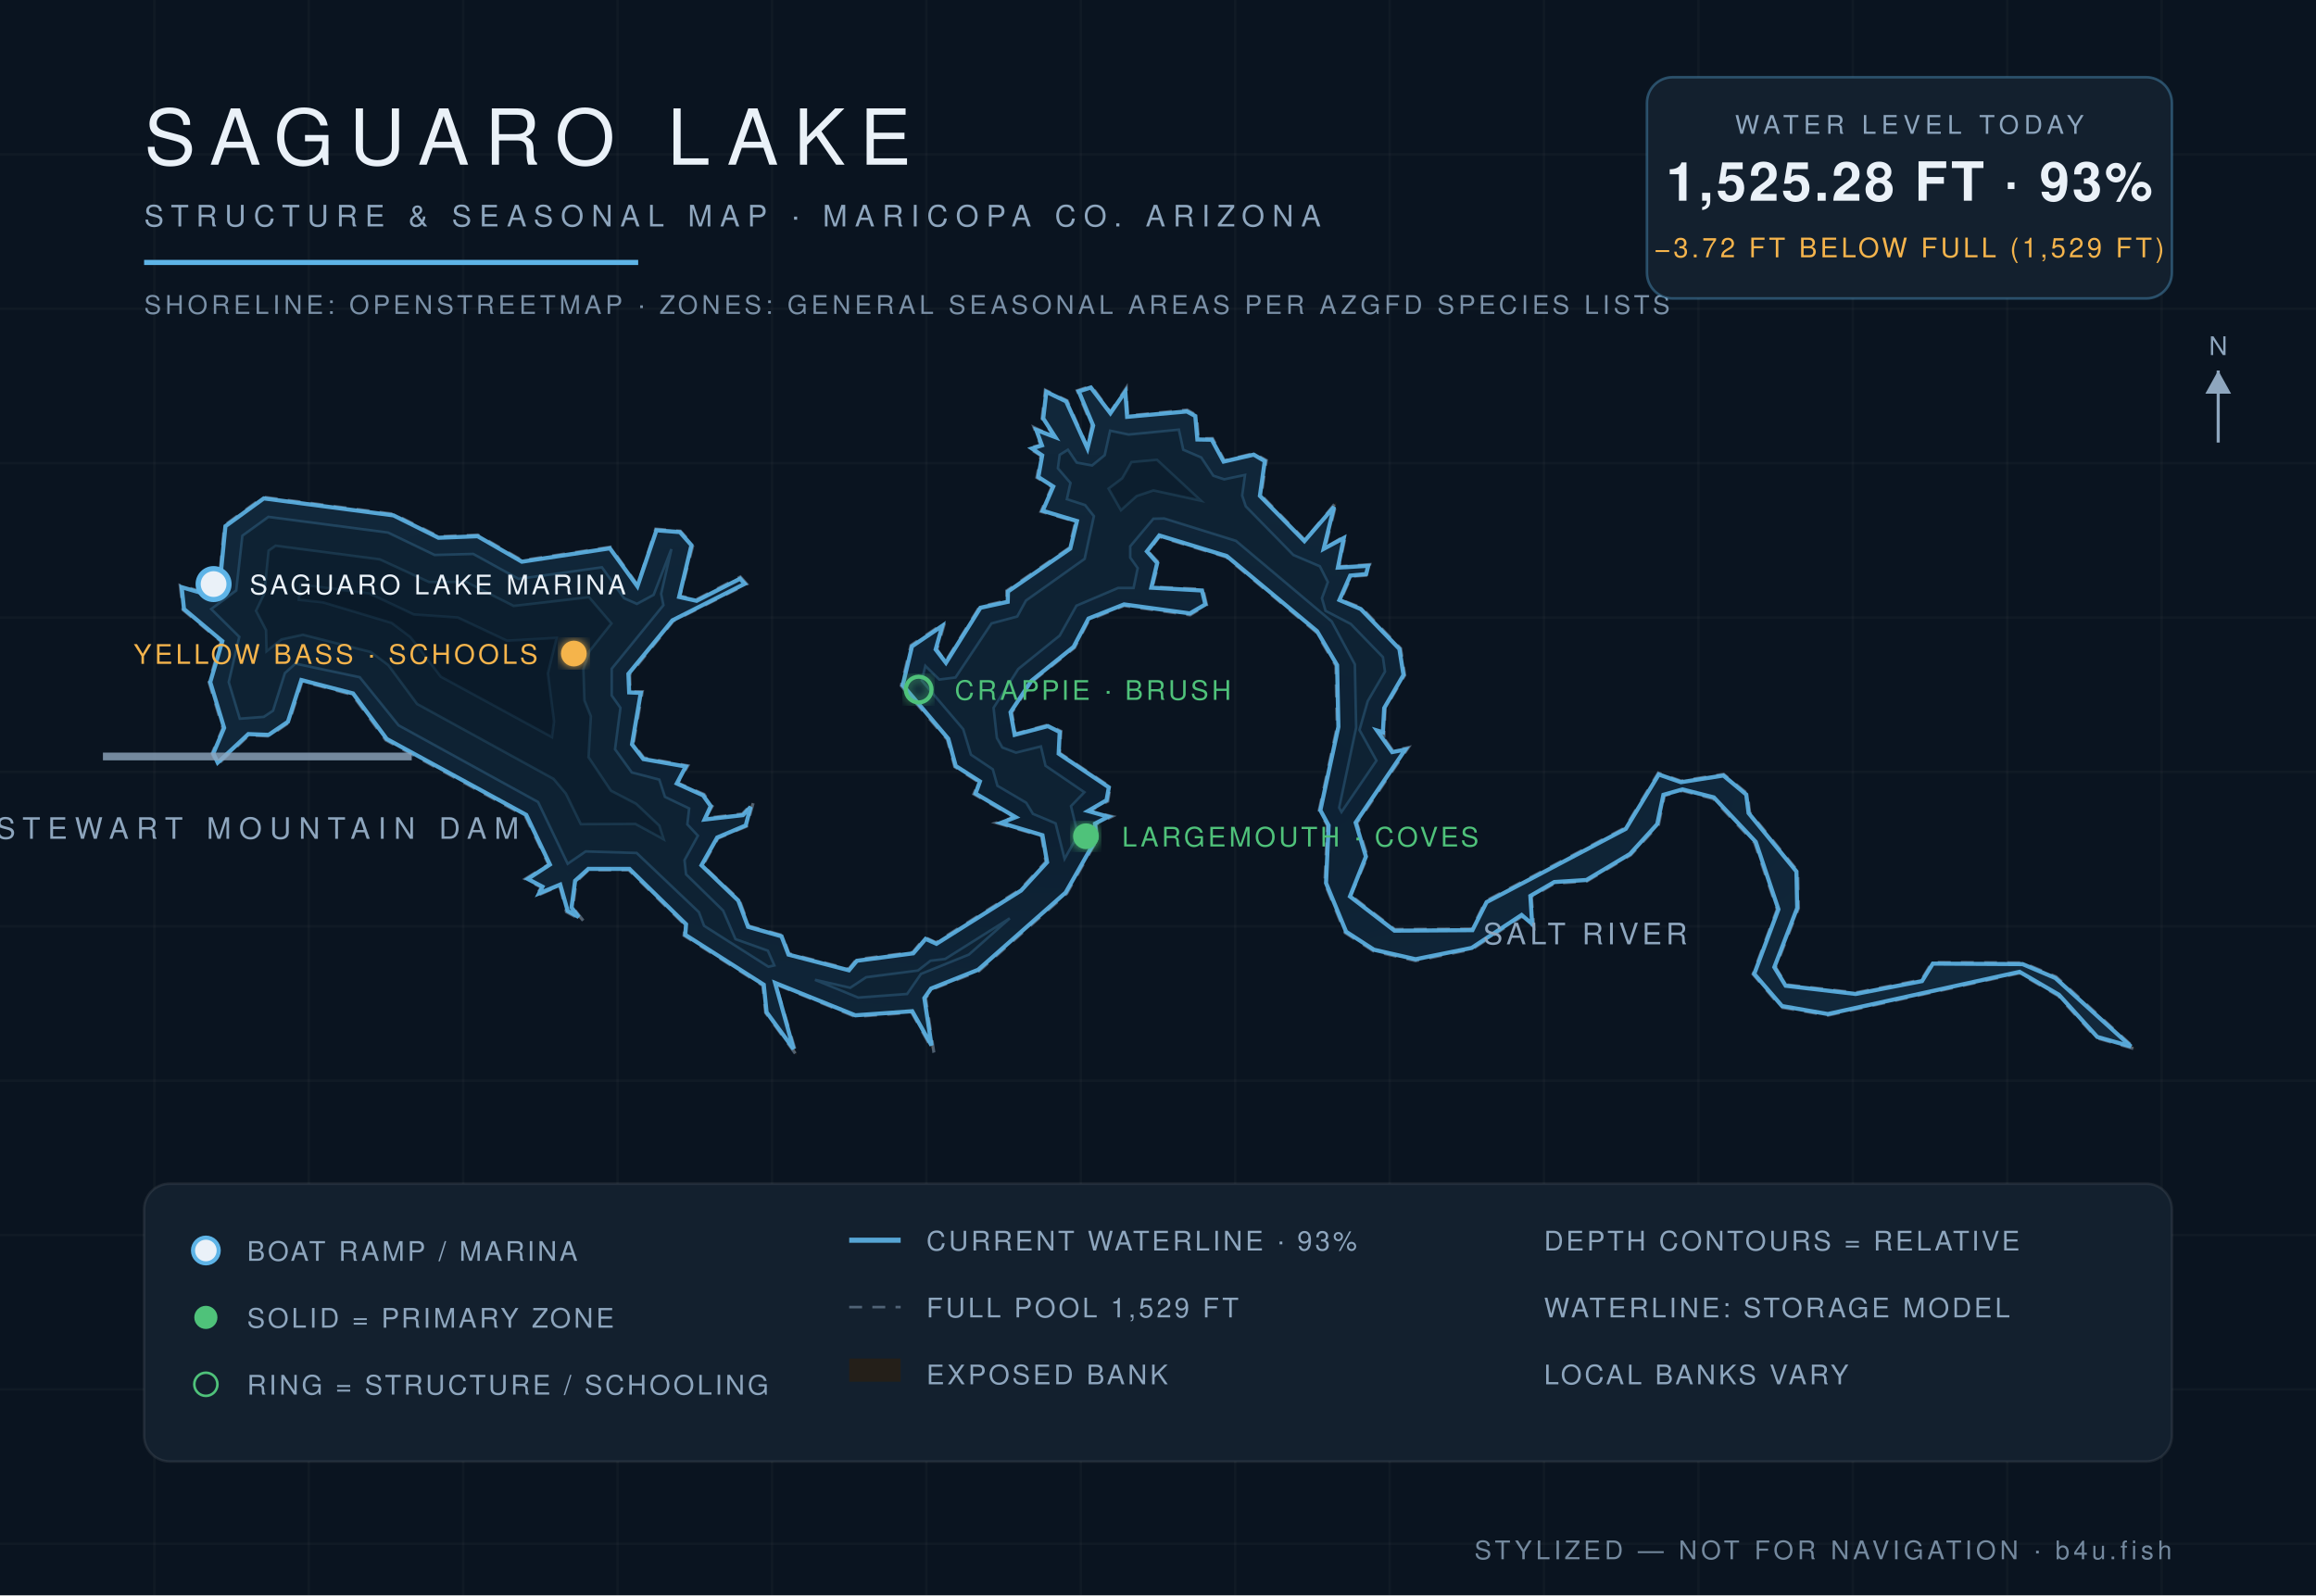
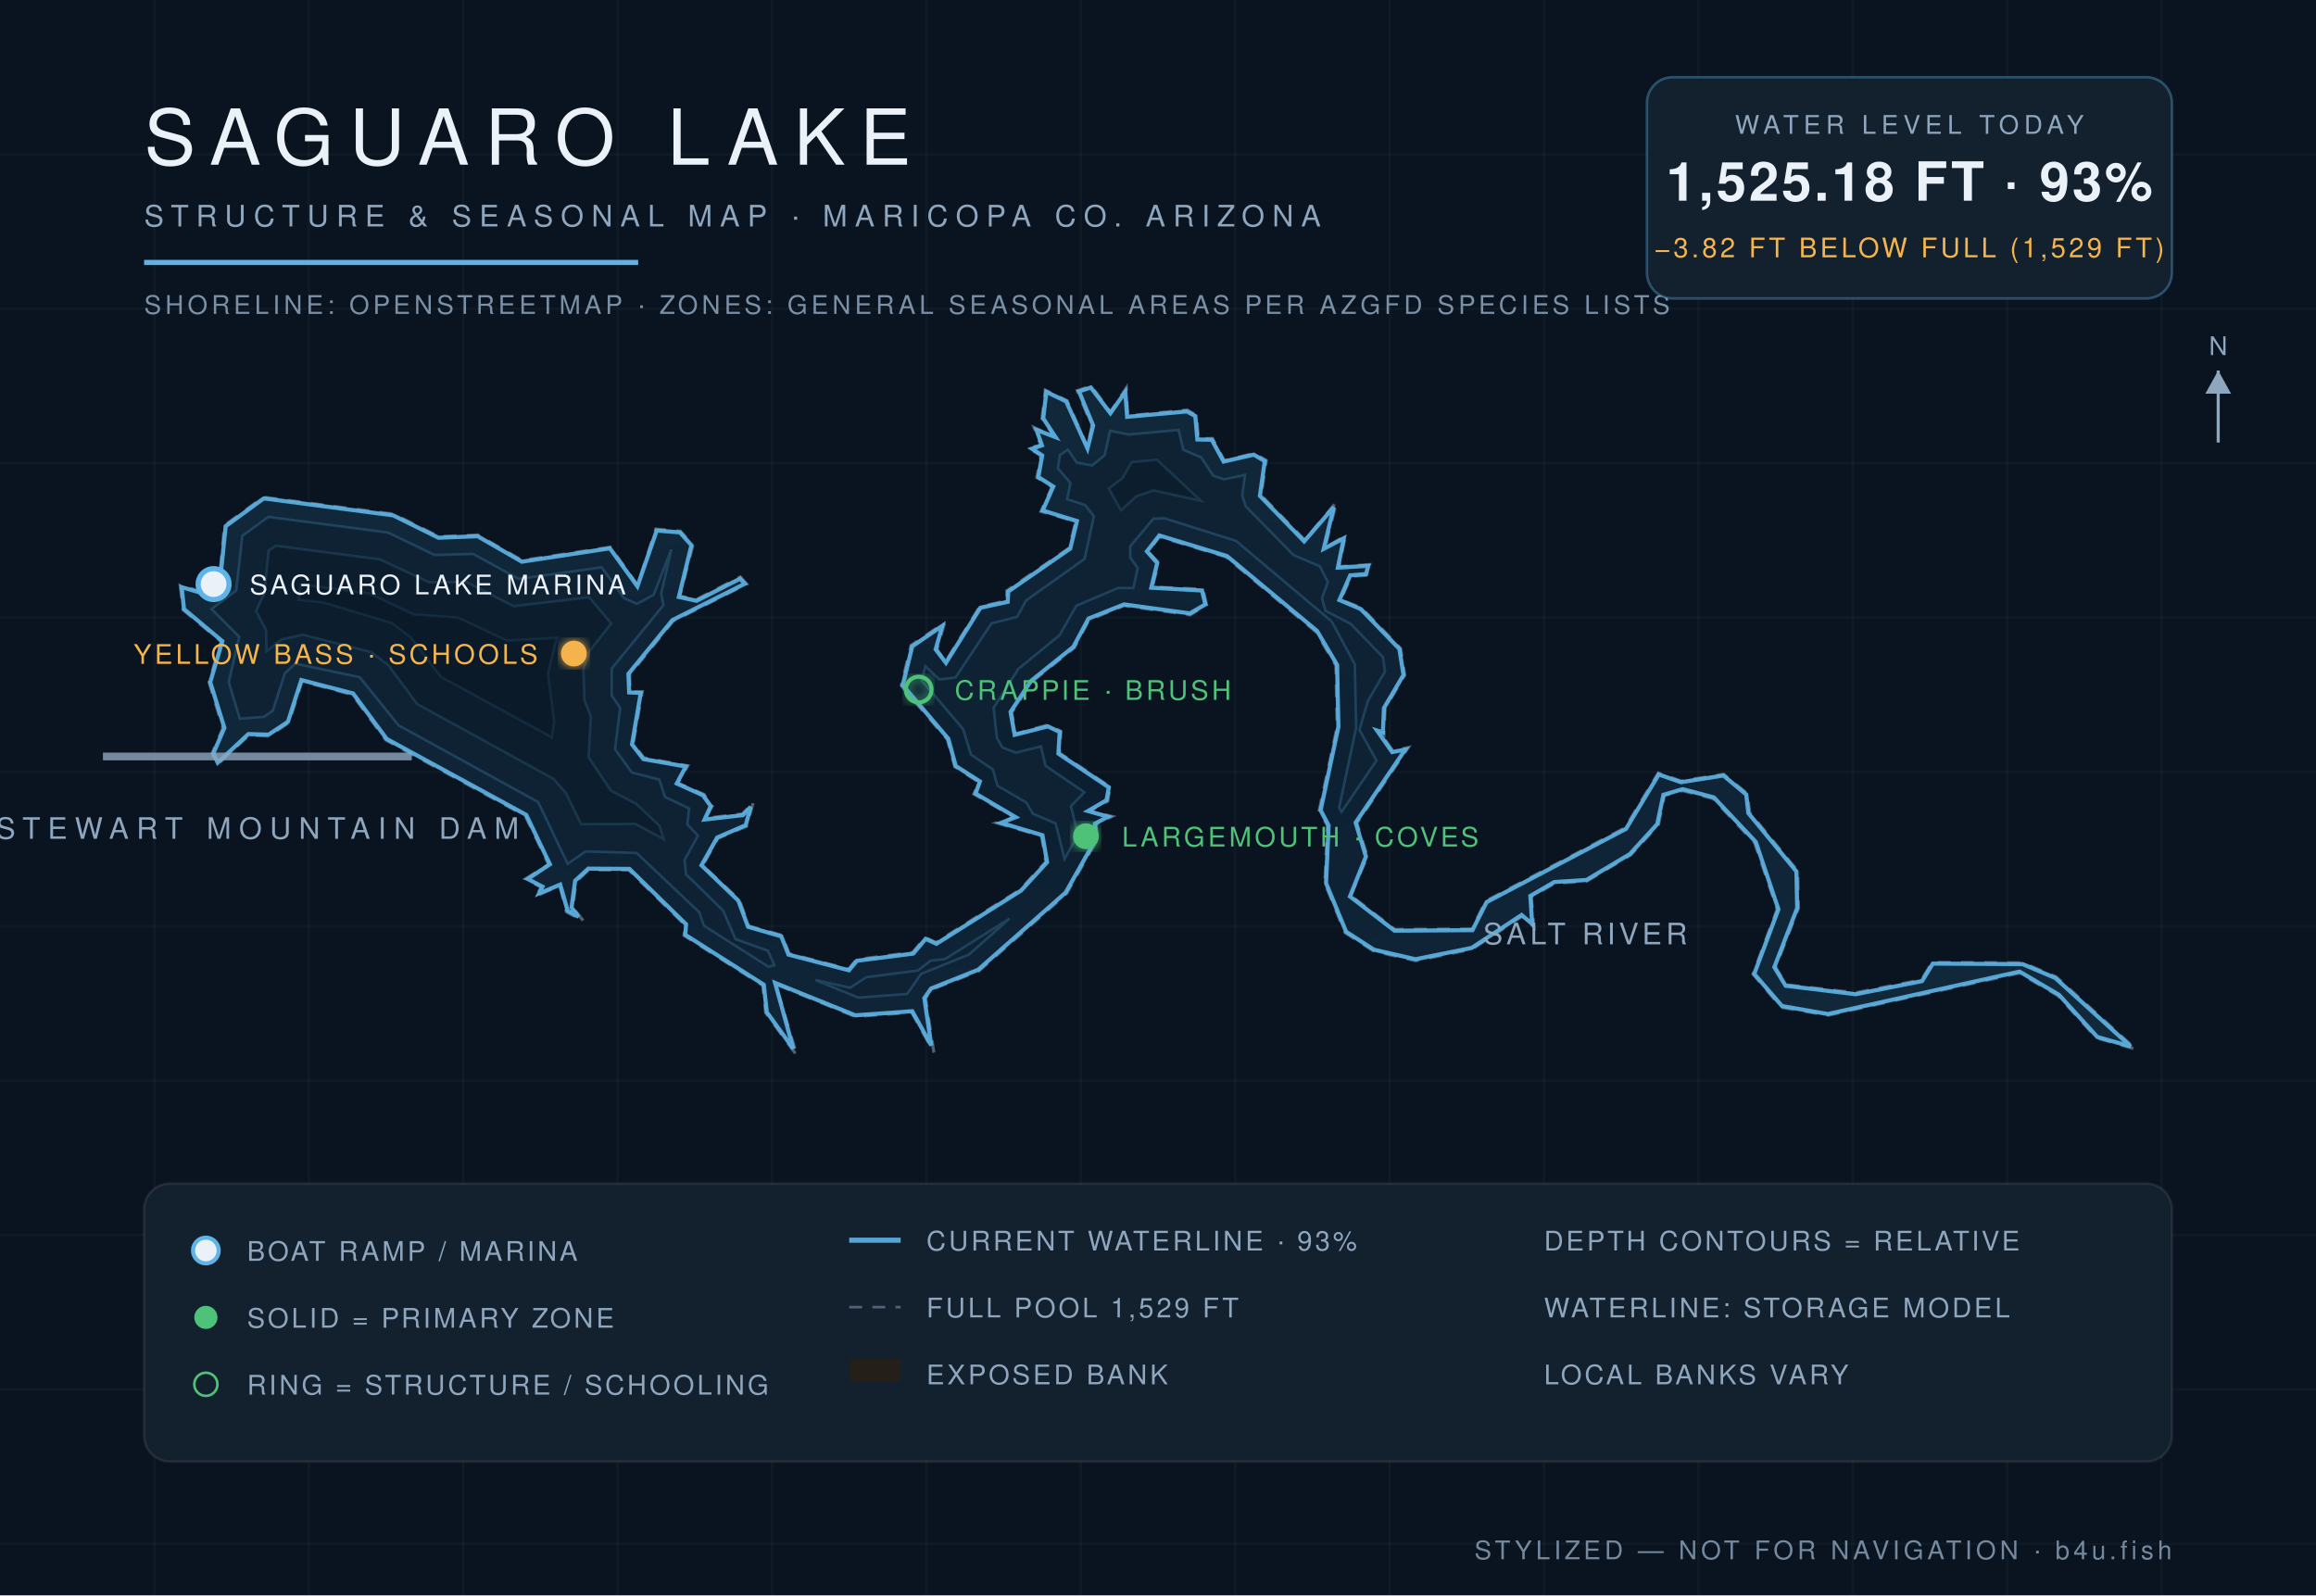
<svg xmlns="http://www.w3.org/2000/svg" viewBox="0 0 900 620" font-family="Helvetica,Arial,sans-serif">
  <defs>
    <radialGradient id="wg" cx="45%" cy="60%" r="80%">
      <stop offset="0%" stop-color="#0c1f31" />
      <stop offset="55%" stop-color="#102639" />
      <stop offset="100%" stop-color="#13293c" />
    </radialGradient>
    <filter id="glow">
      <feGaussianBlur stdDeviation="2.2" result="b" />
      <feMerge>
        <feMergeNode in="b" />
        <feMergeNode in="SourceGraphic" />
      </feMerge>
    </filter>
  </defs>
  <rect width="900" height="620" fill="#0a1420" />
  <g stroke="#ffffff" stroke-opacity="0.025">
    <line x1="60" y1="0" x2="60" y2="620" />
    <line x1="120" y1="0" x2="120" y2="620" />
    <line x1="180" y1="0" x2="180" y2="620" />
    <line x1="240" y1="0" x2="240" y2="620" />
    <line x1="300" y1="0" x2="300" y2="620" />
    <line x1="360" y1="0" x2="360" y2="620" />
    <line x1="420" y1="0" x2="420" y2="620" />
    <line x1="480" y1="0" x2="480" y2="620" />
    <line x1="540" y1="0" x2="540" y2="620" />
    <line x1="600" y1="0" x2="600" y2="620" />
    <line x1="660" y1="0" x2="660" y2="620" />
    <line x1="720" y1="0" x2="720" y2="620" />
    <line x1="780" y1="0" x2="780" y2="620" />
    <line x1="840" y1="0" x2="840" y2="620" />
    <line x1="0" y1="60" x2="900" y2="60" />
    <line x1="0" y1="120" x2="900" y2="120" />
    <line x1="0" y1="180" x2="900" y2="180" />
    <line x1="0" y1="240" x2="900" y2="240" />
    <line x1="0" y1="300" x2="900" y2="300" />
    <line x1="0" y1="360" x2="900" y2="360" />
    <line x1="0" y1="420" x2="900" y2="420" />
    <line x1="0" y1="480" x2="900" y2="480" />
    <line x1="0" y1="540" x2="900" y2="540" />
    <line x1="0" y1="600" x2="900" y2="600" />
  </g>
  <path d="M 524.9,348.0 L 531.4,332.9 L 527.3,319.9 L 547.3,290.5 L 541.3,291.8 L 535.6,283.8 L 537.8,285.6 L 538.3,275.3 L 545.9,262.4 L 544.3,252.0 L 529.1,236.2 L 521.0,233.1 L 525.1,224.0 L 531.3,223.6 L 532.3,219.4 L 520.3,220.2 L 522.9,208.1 L 514.9,213.0 L 519.4,195.0 L 507.1,209.9 L 490.1,192.5 L 492.1,178.9 L 487.3,176.2 L 475.8,179.0 L 471.2,170.4 L 465.7,170.5 L 465.0,161.4 L 461.3,159.3 L 438.2,161.6 L 437.7,150.7 L 431.5,160.1 L 424.1,150.0 L 418.6,151.8 L 424.3,165.5 L 422.6,173.8 L 414.7,155.7 L 406.2,151.6 L 404.9,162.7 L 409.7,169.8 L 401.8,166.1 L 404.4,173.0 L 399.7,174.1 L 404.5,177.1 L 402.9,185.6 L 408.8,189.2 L 404.5,198.8 L 418.0,202.7 L 415.4,213.0 L 391.2,229.6 L 391.3,233.4 L 380.7,235.8 L 367.4,257.2 L 364.1,252.4 L 367.1,242.0 L 354.0,250.8 L 350.2,266.5 L 368.1,287.4 L 371.0,298.0 L 380.4,304.0 L 378.4,308.6 L 394.2,317.7 L 387.2,319.8 L 404.7,324.9 L 406.4,334.9 L 396.5,345.7 L 363.7,366.3 L 359.5,364.3 L 354.7,370.1 L 332.8,372.9 L 329.8,376.6 L 306.6,370.6 L 304.0,363.5 L 291.0,359.9 L 287.3,349.7 L 273.1,336.4 L 279.0,325.8 L 290.2,321.1 L 292.8,311.7 L 288.5,316.3 L 274.1,318.0 L 276.8,313.3 L 273.6,308.7 L 263.4,304.3 L 267.3,297.6 L 250.2,294.5 L 246.1,289.1 L 249.6,268.8 L 244.9,268.9 L 244.7,262.2 L 261.6,241.4 L 290.2,227.0 L 287.7,224.2 L 270.6,233.0 L 264.2,231.6 L 269.3,211.8 L 264.4,206.4 L 254.8,205.6 L 247.8,227.4 L 237.2,212.6 L 202.9,217.8 L 185.7,207.9 L 170.5,208.5 L 153.0,199.8 L 102.3,193.2 L 87.2,204.2 L 85.1,226.5 L 78.8,230.1 L 70.0,227.5 L 71.1,237.0 L 85.9,249.3 L 81.2,265.1 L 86.6,283.0 L 82.4,292.8 L 84.5,297.2 L 96.8,285.7 L 104.6,286.1 L 112.3,280.8 L 117.4,264.8 L 136.9,270.0 L 149.9,287.6 L 204.1,317.1 L 213.2,336.0 L 204.1,341.6 L 210.4,344.9 L 208.0,348.4 L 217.5,344.2 L 220.1,354.4 L 226.8,358.0 L 222.6,352.7 L 223.9,342.7 L 228.7,338.1 L 244.3,338.1 L 266.2,359.5 L 265.8,363.6 L 296.4,383.0 L 297.5,393.6 L 309.7,410.3 L 301.4,382.5 L 332.3,395.1 L 354.3,393.5 L 362.9,409.0 L 359.7,387.9 L 362.2,384.5 L 380.4,377.4 L 414.5,347.3 L 426.5,326.1 L 425.9,320.4 L 432.2,317.3 L 423.3,315.2 L 430.5,311.4 L 431.4,305.8 L 411.7,292.6 L 412.3,284.2 L 407.3,281.7 L 394.6,285.2 L 393.2,276.9 L 401.1,264.9 L 417.6,251.7 L 423.2,240.9 L 436.8,235.4 L 462.5,239.0 L 468.9,235.1 L 467.5,229.0 L 447.8,228.1 L 450.3,218.7 L 446.2,214.4 L 450.5,208.6 L 476.5,216.5 L 511.4,245.6 L 519.1,258.7 L 519.6,282.5 L 512.6,315.0 L 515.8,320.8 L 514.8,343.3 L 522.7,362.5 L 533.7,369.6 L 550.1,373.4 L 572.1,368.9 L 591.5,356.1 L 596.1,360.3 L 595.1,348.6 L 604.1,343.3 L 616.6,342.5 L 633.7,332.3 L 644.5,320.6 L 646.8,309.2 L 653.8,307.3 L 665.7,310.4 L 681.8,327.5 L 690.6,353.4 L 681.2,378.6 L 692.2,391.5 L 710.3,394.6 L 784.7,378.2 L 799.8,387.0 L 814.7,403.4 L 830.0,407.8 L 799.0,379.6 L 786.1,374.2 L 750.8,374.0 L 746.7,380.8 L 721.1,385.8 L 694.2,382.7 L 690.0,376.0 L 698.9,353.0 L 698.6,338.5 L 679.9,315.7 L 679.1,308.5 L 669.8,300.9 L 653.2,303.5 L 644.4,300.4 L 631.5,321.7 L 577.3,350.2 L 572.0,361.0 L 542.0,361.2 L 524.9,348.0 Z" fill="#241f19" fill-opacity="0.9" stroke="#8ea6be" stroke-opacity="0.5" stroke-width="1.2" stroke-dasharray="5 4" />
-   <path d="M 524.6,348.4 L 541.9,361.7 L 572.2,361.5 L 577.7,350.6 L 631.8,322.1 L 644.6,301.0 L 653.2,304.0 L 669.7,301.4 L 678.6,308.8 L 679.5,316.0 L 698.1,338.7 L 698.4,352.9 L 689.5,375.9 L 693.9,383.1 L 721.1,386.3 L 746.9,381.3 L 751.1,374.5 L 786.0,374.7 L 798.7,380.1 L 828.1,406.7 L 815.0,403.0 L 800.1,386.6 L 784.8,377.7 L 710.3,394.1 L 692.5,391.0 L 681.7,378.5 L 691.1,353.4 L 682.3,327.2 L 666.0,309.9 L 653.8,306.8 L 646.4,308.9 L 644.0,320.3 L 633.4,331.9 L 616.5,342.0 L 604.0,342.8 L 594.7,348.2 L 595.4,359.1 L 591.3,355.6 L 571.9,368.4 L 550.1,372.8 L 533.9,369.1 L 523.1,362.1 L 515.3,343.2 L 516.3,320.8 L 513.1,314.9 L 520.1,282.5 L 519.6,258.5 L 511.8,245.3 L 476.7,216.1 L 450.5,208.1 L 445.7,214.3 L 449.7,218.8 L 447.4,228.4 L 467.1,229.5 L 468.4,234.9 L 462.4,238.4 L 436.8,234.9 L 423.0,240.4 L 417.2,251.4 L 400.8,264.6 L 392.7,276.8 L 394.3,285.6 L 407.2,282.2 L 411.8,284.5 L 411.4,292.9 L 430.9,306.0 L 430.0,311.0 L 422.8,315.2 L 430.7,317.4 L 425.5,320.1 L 426.0,326.0 L 414.1,346.9 L 380.1,376.9 L 361.8,384.2 L 359.2,387.9 L 362.0,406.3 L 354.5,393.0 L 332.4,394.6 L 301.2,382.0 L 308.4,407.7 L 297.9,393.4 L 296.8,382.7 L 266.3,363.3 L 266.6,359.2 L 244.6,337.7 L 228.6,337.7 L 223.5,342.3 L 222.1,352.7 L 224.9,356.4 L 220.6,354.0 L 217.7,343.8 L 209.5,347.2 L 210.8,344.6 L 205.1,341.6 L 213.7,336.0 L 204.5,316.7 L 150.3,287.2 L 137.2,269.5 L 117.1,264.3 L 111.9,280.5 L 104.4,285.6 L 96.5,285.3 L 84.6,296.4 L 82.9,292.8 L 87.1,282.9 L 81.7,265.1 L 86.4,249.2 L 71.5,236.7 L 70.6,228.2 L 78.8,230.6 L 85.4,226.9 L 87.6,204.5 L 102.5,193.7 L 152.9,200.3 L 170.4,209.0 L 185.6,208.4 L 202.8,218.3 L 237.0,213.1 L 247.7,227.9 L 255.1,206.1 L 264.2,206.8 L 268.7,211.9 L 263.9,232.0 L 270.7,233.5 L 287.6,224.9 L 289.4,226.9 L 261.3,241.1 L 244.2,261.9 L 244.5,269.1 L 249.0,269.3 L 245.6,289.3 L 250.0,295.0 L 266.5,297.9 L 263.0,304.5 L 273.2,309.1 L 276.2,313.3 L 273.8,318.5 L 288.7,316.8 L 291.7,313.6 L 289.8,320.8 L 278.7,325.5 L 272.6,336.3 L 286.9,350.0 L 290.7,360.2 L 303.7,363.9 L 306.4,371.0 L 329.9,377.1 L 333.0,373.4 L 354.9,370.5 L 359.7,364.9 L 363.9,366.8 L 396.8,346.1 L 406.9,335.1 L 405.1,324.6 L 389.0,319.8 L 394.7,317.6 L 379.1,308.4 L 380.8,303.7 L 371.4,297.7 L 368.5,287.1 L 350.8,266.3 L 354.4,251.2 L 366.2,243.2 L 363.6,252.4 L 367.6,257.6 L 381.0,236.2 L 391.6,233.9 L 391.7,229.9 L 415.9,213.2 L 418.5,202.5 L 405.2,198.5 L 409.3,189.1 L 403.5,185.4 L 405.0,177.0 L 401.0,174.3 L 404.9,173.1 L 402.7,167.1 L 410.1,169.9 L 405.4,162.6 L 406.6,152.3 L 414.3,156.0 L 422.6,174.3 L 424.8,165.4 L 419.2,152.1 L 423.9,150.6 L 431.5,160.6 L 437.3,152.2 L 438.0,162.0 L 461.2,159.9 L 464.5,161.7 L 465.3,170.8 L 470.9,170.9 L 475.5,179.4 L 487.2,176.7 L 491.5,179.2 L 489.6,192.7 L 506.9,210.3 L 518.4,197.0 L 514.4,213.3 L 522.2,209.1 L 519.9,220.6 L 531.7,219.9 L 530.9,223.1 L 524.7,223.7 L 520.5,233.2 L 528.8,236.7 L 543.8,252.2 L 545.4,262.3 L 537.9,275.2 L 537.4,284.6 L 535.1,283.9 L 541.0,292.3 L 546.1,291.3 L 526.8,319.7 L 530.8,332.9 L 524.6,348.4 Z" fill="url(#wg)" stroke="#5eb4e7" stroke-opacity="0.9" stroke-width="1.6" />
-   <path d="M 82.1,236.7 L 91.8,229.5 L 94.2,208.2 L 104.3,200.9 L 150.8,207.0 L 168.9,215.7 L 183.9,215.3 L 201.5,225.0 L 233.9,220.5 L 242.5,232.5 L 247.5,234.7 L 254.0,231.2 L 260.9,213.4 L 256.9,230.8 L 257.8,235.2 L 237.7,259.9 L 237.7,270.3 L 241.1,275.1 L 239.0,291.2 L 245.5,300.2 L 256.2,303.0 L 258.4,309.7 L 267.8,314.2 L 267.1,320.4 L 271.2,324.8 L 266.0,334.3 L 266.6,339.8 L 281.0,353.9 L 285.8,365.0 L 298.4,369.5 L 300.9,375.2 L 298.6,375.7 L 273.6,359.8 L 271.6,354.5 L 247.4,331.5 L 227.6,330.9 L 220.6,335.7 L 209.1,311.7 L 154.9,281.9 L 139.8,263.2 L 114.8,257.9 L 110.7,261.6 L 106.1,276.2 L 102.5,278.6 L 93.2,279.3 L 88.9,265.1 L 93.0,247.5 L 82.1,236.7 Z" fill="#0e2233" stroke="#5eb4e7" stroke-opacity="0.22" stroke-width="1" />
-   <path d="M 316.7,380.8 L 330.4,383.9 L 336.6,379.8 L 356.7,377.2 L 361.6,373.4 L 367.3,372.7 L 392.4,356.9 L 376.5,371.0 L 357.9,378.5 L 352.5,386.3 L 333.5,387.7 L 316.7,380.8 Z" fill="#0e2233" stroke="#5eb4e7" stroke-opacity="0.22" stroke-width="1" />
-   <path d="M 413.7,333.8 L 410.2,320.0 L 401.4,316.3 L 398.8,312.0 L 387.6,305.4 L 385.8,299.0 L 377.3,293.3 L 374.3,283.4 L 358.2,264.5 L 359.6,258.8 L 365.0,264.1 L 371.3,263.3 L 385.3,242.3 L 395.3,239.6 L 398.7,233.4 L 421.5,217.2 L 425.1,200.6 L 421.7,196.3 L 414.6,194.0 L 416.0,187.7 L 411.1,182.0 L 411.8,176.8 L 415.0,174.8 L 418.4,179.8 L 424.4,180.9 L 429.3,176.9 L 431.4,167.4 L 438.6,168.9 L 458.1,167.0 L 459.8,174.8 L 466.8,177.8 L 471.5,184.9 L 475.7,186.3 L 483.8,184.6 L 482.7,192.6 L 484.1,196.8 L 502.6,215.7 L 512.9,220.1 L 516.0,226.2 L 513.7,232.5 L 515.1,237.4 L 524.9,242.5 L 537.4,255.4 L 538.2,261.0 L 531.5,272.5 L 528.3,283.7 L 534.9,295.6 L 521.3,315.6 L 520.4,313.9 L 527.0,282.8 L 526.5,258.2 L 517.5,241.5 L 480.3,210.2 L 452.4,201.5 L 448.2,201.6 L 439.2,212.3 L 439.2,216.7 L 442.1,220.8 L 440.5,228.5 L 434.5,228.5 L 418.3,235.4 L 411.8,247.0 L 395.7,260.0 L 386.1,275.1 L 387.4,286.8 L 389.5,290.5 L 394.8,292.5 L 404.5,290.1 L 406.3,297.6 L 421.4,307.9 L 416.2,313.3 L 418.9,324.5 L 413.7,333.8 Z" fill="#0e2233" stroke="#5eb4e7" stroke-opacity="0.22" stroke-width="1" />
-   <path d="M 103.6,253.1 L 103.4,244.9 L 99.5,237.4 L 102.7,230.7 L 104.4,214.0 L 107.1,212.1 L 147.6,217.4 L 166.7,226.2 L 181.2,226.2 L 199.6,235.5 L 228.9,232.1 L 237.6,242.3 L 229.1,253.0 L 226.7,260.0 L 227.1,272.2 L 229.6,278.4 L 228.7,294.3 L 237.4,307.3 L 247.2,312.4 L 256.2,320.9 L 257.9,326.2 L 246.9,320.2 L 225.7,320.3 L 219.9,308.4 L 215.1,302.7 L 162.1,273.6 L 150.9,258.5 L 144.1,253.4 L 117.7,246.7 L 109.4,248.5 L 103.6,253.1 Z" fill="#0c1e2e" stroke="#5eb4e7" stroke-opacity="0.15" stroke-width="1" />
-   <path d="M 435.6,198.3 L 430.8,189.9 L 436.1,185.9 L 439.7,179.6 L 449.6,178.7 L 466.7,194.6 L 448.2,190.6 L 441.7,192.8 L 435.6,198.3 Z" fill="#0c1e2e" stroke="#5eb4e7" stroke-opacity="0.15" stroke-width="1" />
-   <path d="M 116.1,233.1 L 116.9,227.2 L 143.6,230.7 L 160.8,238.8 L 177.9,240.0 L 197.0,249.0 L 216.3,247.9 L 212.9,261.7 L 215.3,280.4 L 214.5,286.5 L 171.3,263.0 L 159.5,247.6 L 152.2,242.1 L 125.5,234.1 L 116.1,233.1 Z" fill="#0a1a29" stroke="#5eb4e7" stroke-opacity="0.1" stroke-width="1" />
+   <path d="M 524.6,348.4 L 541.9,361.7 L 572.2,361.5 L 577.7,350.6 L 631.9,322.1 L 644.6,301.0 L 653.2,304.0 L 669.7,301.4 L 678.6,308.8 L 679.4,316.0 L 698.1,338.7 L 698.4,352.9 L 689.5,375.9 L 693.9,383.1 L 721.1,386.4 L 746.9,381.3 L 751.1,374.5 L 786.0,374.7 L 798.7,380.1 L 828.0,406.7 L 815.0,403.0 L 800.1,386.6 L 784.8,377.6 L 710.3,394.1 L 692.5,391.0 L 681.7,378.5 L 691.1,353.4 L 682.3,327.2 L 666.0,309.9 L 653.9,306.7 L 646.4,308.9 L 644.0,320.3 L 633.4,331.9 L 616.5,342.0 L 604.0,342.8 L 594.7,348.2 L 595.4,359.1 L 591.3,355.6 L 571.9,368.4 L 550.1,372.8 L 533.9,369.1 L 523.1,362.1 L 515.3,343.2 L 516.3,320.8 L 513.2,314.9 L 520.1,282.5 L 519.6,258.4 L 511.8,245.2 L 476.8,216.1 L 450.5,208.1 L 445.7,214.3 L 449.7,218.8 L 447.4,228.4 L 467.1,229.5 L 468.4,234.9 L 462.4,238.4 L 436.8,234.9 L 423.0,240.4 L 417.1,251.4 L 400.7,264.6 L 392.7,276.7 L 394.3,285.6 L 407.2,282.3 L 411.8,284.5 L 411.3,292.9 L 430.9,306.0 L 430.0,311.0 L 422.8,315.2 L 430.6,317.4 L 425.5,320.1 L 425.9,326.0 L 414.1,346.9 L 380.1,376.9 L 361.8,384.2 L 359.2,387.9 L 361.9,406.3 L 354.5,393.0 L 332.4,394.6 L 301.2,382.0 L 308.3,407.6 L 298.0,393.4 L 296.8,382.7 L 266.3,363.3 L 266.6,359.2 L 244.6,337.7 L 228.6,337.6 L 223.5,342.3 L 222.1,352.7 L 224.8,356.3 L 220.6,354.0 L 217.7,343.8 L 209.5,347.2 L 210.8,344.6 L 205.1,341.6 L 213.7,335.9 L 204.5,316.7 L 150.3,287.2 L 137.2,269.5 L 117.1,264.3 L 111.9,280.5 L 104.4,285.5 L 96.5,285.3 L 84.6,296.4 L 82.9,292.8 L 87.2,282.9 L 81.7,265.1 L 86.4,249.2 L 71.5,236.7 L 70.6,228.2 L 78.8,230.6 L 85.4,226.9 L 87.7,204.5 L 102.5,193.7 L 152.8,200.3 L 170.4,209.0 L 185.6,208.4 L 202.8,218.3 L 237.0,213.1 L 247.7,227.9 L 255.2,206.2 L 264.2,206.9 L 268.7,211.9 L 263.8,232.0 L 270.7,233.5 L 287.6,224.9 L 289.4,226.9 L 261.3,241.0 L 244.2,261.9 L 244.5,269.1 L 249.0,269.3 L 245.6,289.3 L 250.0,295.0 L 266.5,297.9 L 263.0,304.5 L 273.2,309.1 L 276.2,313.3 L 273.8,318.5 L 288.7,316.8 L 291.7,313.6 L 289.8,320.7 L 278.7,325.5 L 272.6,336.3 L 286.9,350.0 L 290.7,360.2 L 303.6,363.9 L 306.4,371.0 L 329.9,377.1 L 333.0,373.4 L 354.9,370.6 L 359.7,364.9 L 363.9,366.8 L 396.8,346.1 L 406.9,335.1 L 405.1,324.6 L 389.0,319.8 L 394.7,317.6 L 379.1,308.4 L 380.8,303.7 L 371.4,297.7 L 368.5,287.1 L 350.8,266.3 L 354.5,251.2 L 366.2,243.2 L 363.6,252.4 L 367.6,257.6 L 381.0,236.2 L 391.6,233.9 L 391.8,229.9 L 415.9,213.2 L 418.5,202.5 L 405.2,198.4 L 409.3,189.1 L 403.5,185.4 L 405.0,177.0 L 401.0,174.4 L 404.9,173.1 L 402.8,167.1 L 410.2,169.9 L 405.4,162.6 L 406.6,152.3 L 414.3,156.0 L 422.6,174.3 L 424.8,165.4 L 419.3,152.1 L 423.9,150.6 L 431.5,160.6 L 437.3,152.3 L 438.0,162.0 L 461.2,159.9 L 464.5,161.7 L 465.3,170.8 L 470.9,170.9 L 475.5,179.4 L 487.2,176.7 L 491.5,179.2 L 489.6,192.7 L 506.8,210.4 L 518.3,197.1 L 514.4,213.3 L 522.2,209.2 L 519.9,220.6 L 531.7,219.9 L 530.9,223.1 L 524.7,223.6 L 520.5,233.2 L 528.8,236.7 L 543.8,252.2 L 545.4,262.3 L 537.8,275.2 L 537.4,284.6 L 535.1,283.9 L 541.0,292.3 L 546.1,291.3 L 526.8,319.7 L 530.8,332.9 L 524.6,348.4 Z" fill="url(#wg)" stroke="#5eb4e7" stroke-opacity="0.9" stroke-width="1.6" />
+   <path d="M 82.2,236.7 L 91.8,229.5 L 94.2,208.2 L 104.3,200.9 L 150.8,207.0 L 168.9,215.7 L 183.9,215.3 L 201.5,225.0 L 233.8,220.5 L 242.5,232.5 L 247.5,234.7 L 254.0,231.2 L 260.9,213.5 L 256.9,230.8 L 257.8,235.2 L 237.7,259.8 L 237.7,270.3 L 241.0,275.1 L 239.0,291.2 L 245.5,300.2 L 256.2,303.0 L 258.4,309.7 L 267.8,314.2 L 267.1,320.4 L 271.2,324.8 L 266.0,334.3 L 266.6,339.8 L 281.0,353.9 L 285.8,365.0 L 298.4,369.5 L 300.9,375.1 L 298.6,375.7 L 273.6,359.8 L 271.7,354.5 L 247.4,331.5 L 227.6,330.9 L 220.6,335.7 L 209.1,311.7 L 154.9,281.9 L 139.8,263.2 L 114.8,257.9 L 110.7,261.6 L 106.0,276.2 L 102.5,278.6 L 93.2,279.3 L 88.9,265.1 L 93.0,247.5 L 82.2,236.7 Z" fill="#0e2233" stroke="#5eb4e7" stroke-opacity="0.22" stroke-width="1" />
+   <path d="M 316.9,380.9 L 330.4,383.9 L 336.6,379.8 L 356.7,377.2 L 361.6,373.4 L 367.3,372.7 L 392.3,357.0 L 376.5,371.0 L 357.9,378.5 L 352.5,386.3 L 333.5,387.7 L 316.9,380.9 Z" fill="#0e2233" stroke="#5eb4e7" stroke-opacity="0.22" stroke-width="1" />
+   <path d="M 413.7,333.8 L 410.2,320.0 L 401.4,316.3 L 398.8,311.9 L 387.6,305.4 L 385.8,299.0 L 377.3,293.3 L 374.3,283.4 L 358.2,264.5 L 359.6,258.9 L 365.0,264.1 L 371.3,263.3 L 385.3,242.3 L 395.3,239.7 L 398.7,233.4 L 421.5,217.2 L 425.1,200.6 L 421.7,196.3 L 414.7,194.0 L 416.0,187.7 L 411.1,182.0 L 411.9,176.8 L 415.0,174.8 L 418.4,179.8 L 424.4,180.9 L 429.3,176.9 L 431.4,167.4 L 438.6,168.9 L 458.0,167.1 L 459.8,174.8 L 466.8,177.8 L 471.5,184.9 L 475.7,186.3 L 483.8,184.6 L 482.7,192.6 L 484.1,196.8 L 502.6,215.7 L 512.9,220.1 L 516.0,226.2 L 513.7,232.5 L 515.1,237.4 L 524.9,242.5 L 537.4,255.4 L 538.2,261.0 L 531.5,272.5 L 528.3,283.7 L 534.9,295.6 L 521.3,315.6 L 520.4,313.9 L 527.0,282.8 L 526.5,258.2 L 517.5,241.5 L 480.3,210.2 L 452.4,201.4 L 448.2,201.6 L 439.2,212.3 L 439.2,216.7 L 442.1,220.8 L 440.4,228.5 L 434.5,228.5 L 418.3,235.4 L 411.7,246.9 L 395.7,260.0 L 386.1,275.1 L 387.4,286.8 L 389.5,290.5 L 394.8,292.5 L 404.5,290.1 L 406.3,297.6 L 421.4,307.9 L 416.2,313.3 L 418.9,324.5 L 413.7,333.8 Z" fill="#0e2233" stroke="#5eb4e7" stroke-opacity="0.22" stroke-width="1" />
+   <path d="M 103.6,253.1 L 103.4,244.9 L 99.5,237.4 L 102.7,230.7 L 104.4,214.0 L 107.1,212.1 L 147.6,217.4 L 166.7,226.3 L 181.2,226.2 L 199.6,235.6 L 228.9,232.1 L 237.5,242.3 L 229.1,253.0 L 226.7,260.0 L 227.1,272.2 L 229.6,278.4 L 228.7,294.3 L 237.4,307.3 L 247.2,312.4 L 256.2,320.9 L 257.9,326.1 L 246.9,320.2 L 225.8,320.3 L 220.0,308.3 L 215.1,302.7 L 162.1,273.6 L 150.9,258.5 L 144.1,253.4 L 117.7,246.7 L 109.4,248.5 L 103.6,253.1 Z" fill="#0c1e2e" stroke="#5eb4e7" stroke-opacity="0.15" stroke-width="1" />
+   <path d="M 435.6,198.3 L 430.9,189.9 L 436.1,185.9 L 439.8,179.6 L 449.6,178.7 L 466.6,194.6 L 448.2,190.6 L 441.7,192.8 L 435.6,198.3 Z" fill="#0c1e2e" stroke="#5eb4e7" stroke-opacity="0.15" stroke-width="1" />
+   <path d="M 116.1,233.1 L 116.9,227.2 L 143.6,230.7 L 160.8,238.8 L 177.9,240.0 L 197.0,249.0 L 216.3,247.9 L 212.9,261.7 L 215.3,280.4 L 214.4,286.5 L 171.3,263.0 L 159.5,247.6 L 152.2,242.1 L 125.5,234.1 L 116.1,233.1 Z" fill="#0a1a29" stroke="#5eb4e7" stroke-opacity="0.1" stroke-width="1" />
  <text x="616" y="367" fill="#8ea6be" font-size="11.5" letter-spacing="1.6" text-anchor="middle">SALT RIVER</text>
  <line x1="40" y1="294" x2="160" y2="294" stroke="#8ea6be" stroke-width="3" stroke-opacity="0.8" />
  <text x="100" y="326" fill="#8ea6be" font-size="11.5" letter-spacing="3" text-anchor="middle">STEWART MOUNTAIN DAM</text>
  <circle cx="83" cy="227" r="6" fill="#eaf1f8" stroke="#5eb4e7" stroke-width="2" />
  <text x="97" y="231" fill="#eaf1f8" font-size="10.5" letter-spacing="1.2" text-anchor="start">SAGUARO LAKE MARINA</text>
  <circle cx="223" cy="254" r="5" fill="#f5b44c" filter="url(#glow)" />
  <text x="209" y="258" fill="#f5b44c" font-size="10.5" letter-spacing="1.2" text-anchor="end">YELLOW BASS · SCHOOLS</text>
  <circle cx="422" cy="325" r="5" fill="#4fc27a" filter="url(#glow)" />
  <text x="436" y="329" fill="#4fc27a" font-size="10.5" letter-spacing="1.2" text-anchor="start">LARGEMOUTH · COVES</text>
  <circle cx="357" cy="268" r="5" fill="none" stroke="#4fc27a" stroke-width="1.6" filter="url(#glow)" />
  <text x="371" y="272" fill="#4fc27a" font-size="10.5" letter-spacing="1.2" text-anchor="start">CRAPPIE · BRUSH</text>
  <text x="56" y="64" fill="#eaf1f8" font-size="30" letter-spacing="6" font-weight="300">SAGUARO LAKE</text>
  <text x="56" y="88" fill="#8ea6be" font-size="11.5" letter-spacing="3">STRUCTURE &amp; SEASONAL MAP · MARICOPA CO. ARIZONA</text>
  <line x1="56" y1="102" x2="248" y2="102" stroke="#5eb4e7" stroke-width="2" />
  <text x="56" y="122" fill="#8ea6be" font-size="10" letter-spacing="1.5" opacity="0.85">SHORELINE: OPENSTREETMAP · ZONES: GENERAL SEASONAL AREAS PER AZGFD SPECIES LISTS</text>
  <g>
    <rect x="640" y="30" width="204" height="86" rx="10" fill="#13202e" stroke="#5eb4e7" stroke-opacity="0.35" />
    <text x="742" y="52" fill="#8ea6be" font-size="10" letter-spacing="2" text-anchor="middle">WATER LEVEL TODAY</text>
-     <text x="742" y="78" fill="#eaf1f8" font-size="21" letter-spacing="1" text-anchor="middle" font-weight="600">1,525.28 FT · 93%</text>
-     <text x="742" y="100" fill="#f5b44c" font-size="10.5" letter-spacing="1.2" text-anchor="middle">−3.72 FT BELOW FULL (1,529 FT)</text>
+     <text x="742" y="78" fill="#eaf1f8" font-size="21" letter-spacing="1" text-anchor="middle" font-weight="600">1,525.18 FT · 93%</text>
+     <text x="742" y="100" fill="#f5b44c" font-size="10.5" letter-spacing="1.2" text-anchor="middle">−3.82 FT BELOW FULL (1,529 FT)</text>
  </g>
  <g font-size="10.5" letter-spacing="1.1">
    <rect x="56" y="460" width="788" height="108" rx="10" fill="#13202e" stroke="#ffffff" stroke-opacity="0.08" />
    <circle cx="80" cy="486" r="5" fill="#eaf1f8" stroke="#5eb4e7" stroke-width="1.6" />
    <text x="96" y="490" fill="#8ea6be">BOAT RAMP / MARINA</text>
    <circle cx="80" cy="512" r="4.5" fill="#4fc27a" />
    <text x="96" y="516" fill="#8ea6be">SOLID = PRIMARY ZONE</text>
    <circle cx="80" cy="538" r="4.5" fill="none" stroke="#4fc27a" />
    <text x="96" y="542" fill="#8ea6be">RING = STRUCTURE / SCHOOLING</text>
    <line x1="330" y1="482" x2="350" y2="482" stroke="#5eb4e7" stroke-opacity="0.9" stroke-width="2" />
    <text x="360" y="486" fill="#8ea6be">CURRENT WATERLINE · 93%</text>
    <line x1="330" y1="508" x2="350" y2="508" stroke="#8ea6be" stroke-opacity="0.5" stroke-dasharray="5 4" />
    <text x="360" y="512" fill="#8ea6be">FULL POOL 1,529 FT</text>
    <rect x="330" y="528" width="20" height="9" fill="#241f19" />
    <text x="360" y="538" fill="#8ea6be">EXPOSED BANK</text>
    <text x="600" y="486" fill="#8ea6be">DEPTH CONTOURS = RELATIVE</text>
    <text x="600" y="512" fill="#8ea6be">WATERLINE: STORAGE MODEL</text>
    <text x="600" y="538" fill="#8ea6be">LOCAL BANKS VARY</text>
  </g>
  <text x="844" y="606" fill="#8ea6be" font-size="10" letter-spacing="1.5" text-anchor="end" opacity="0.8">STYLIZED — NOT FOR NAVIGATION · b4u.fish</text>
  <g transform="translate(862,158)" stroke="#8ea6be" fill="#8ea6be">
    <line x1="0" y1="14" x2="0" y2="-14" stroke-width="1.2" />
    <path d="M 0,-14 l 5,9 h -10 z" stroke="none" />
    <text x="0" y="-20" font-size="10" text-anchor="middle" stroke="none">N</text>
  </g>
</svg>
